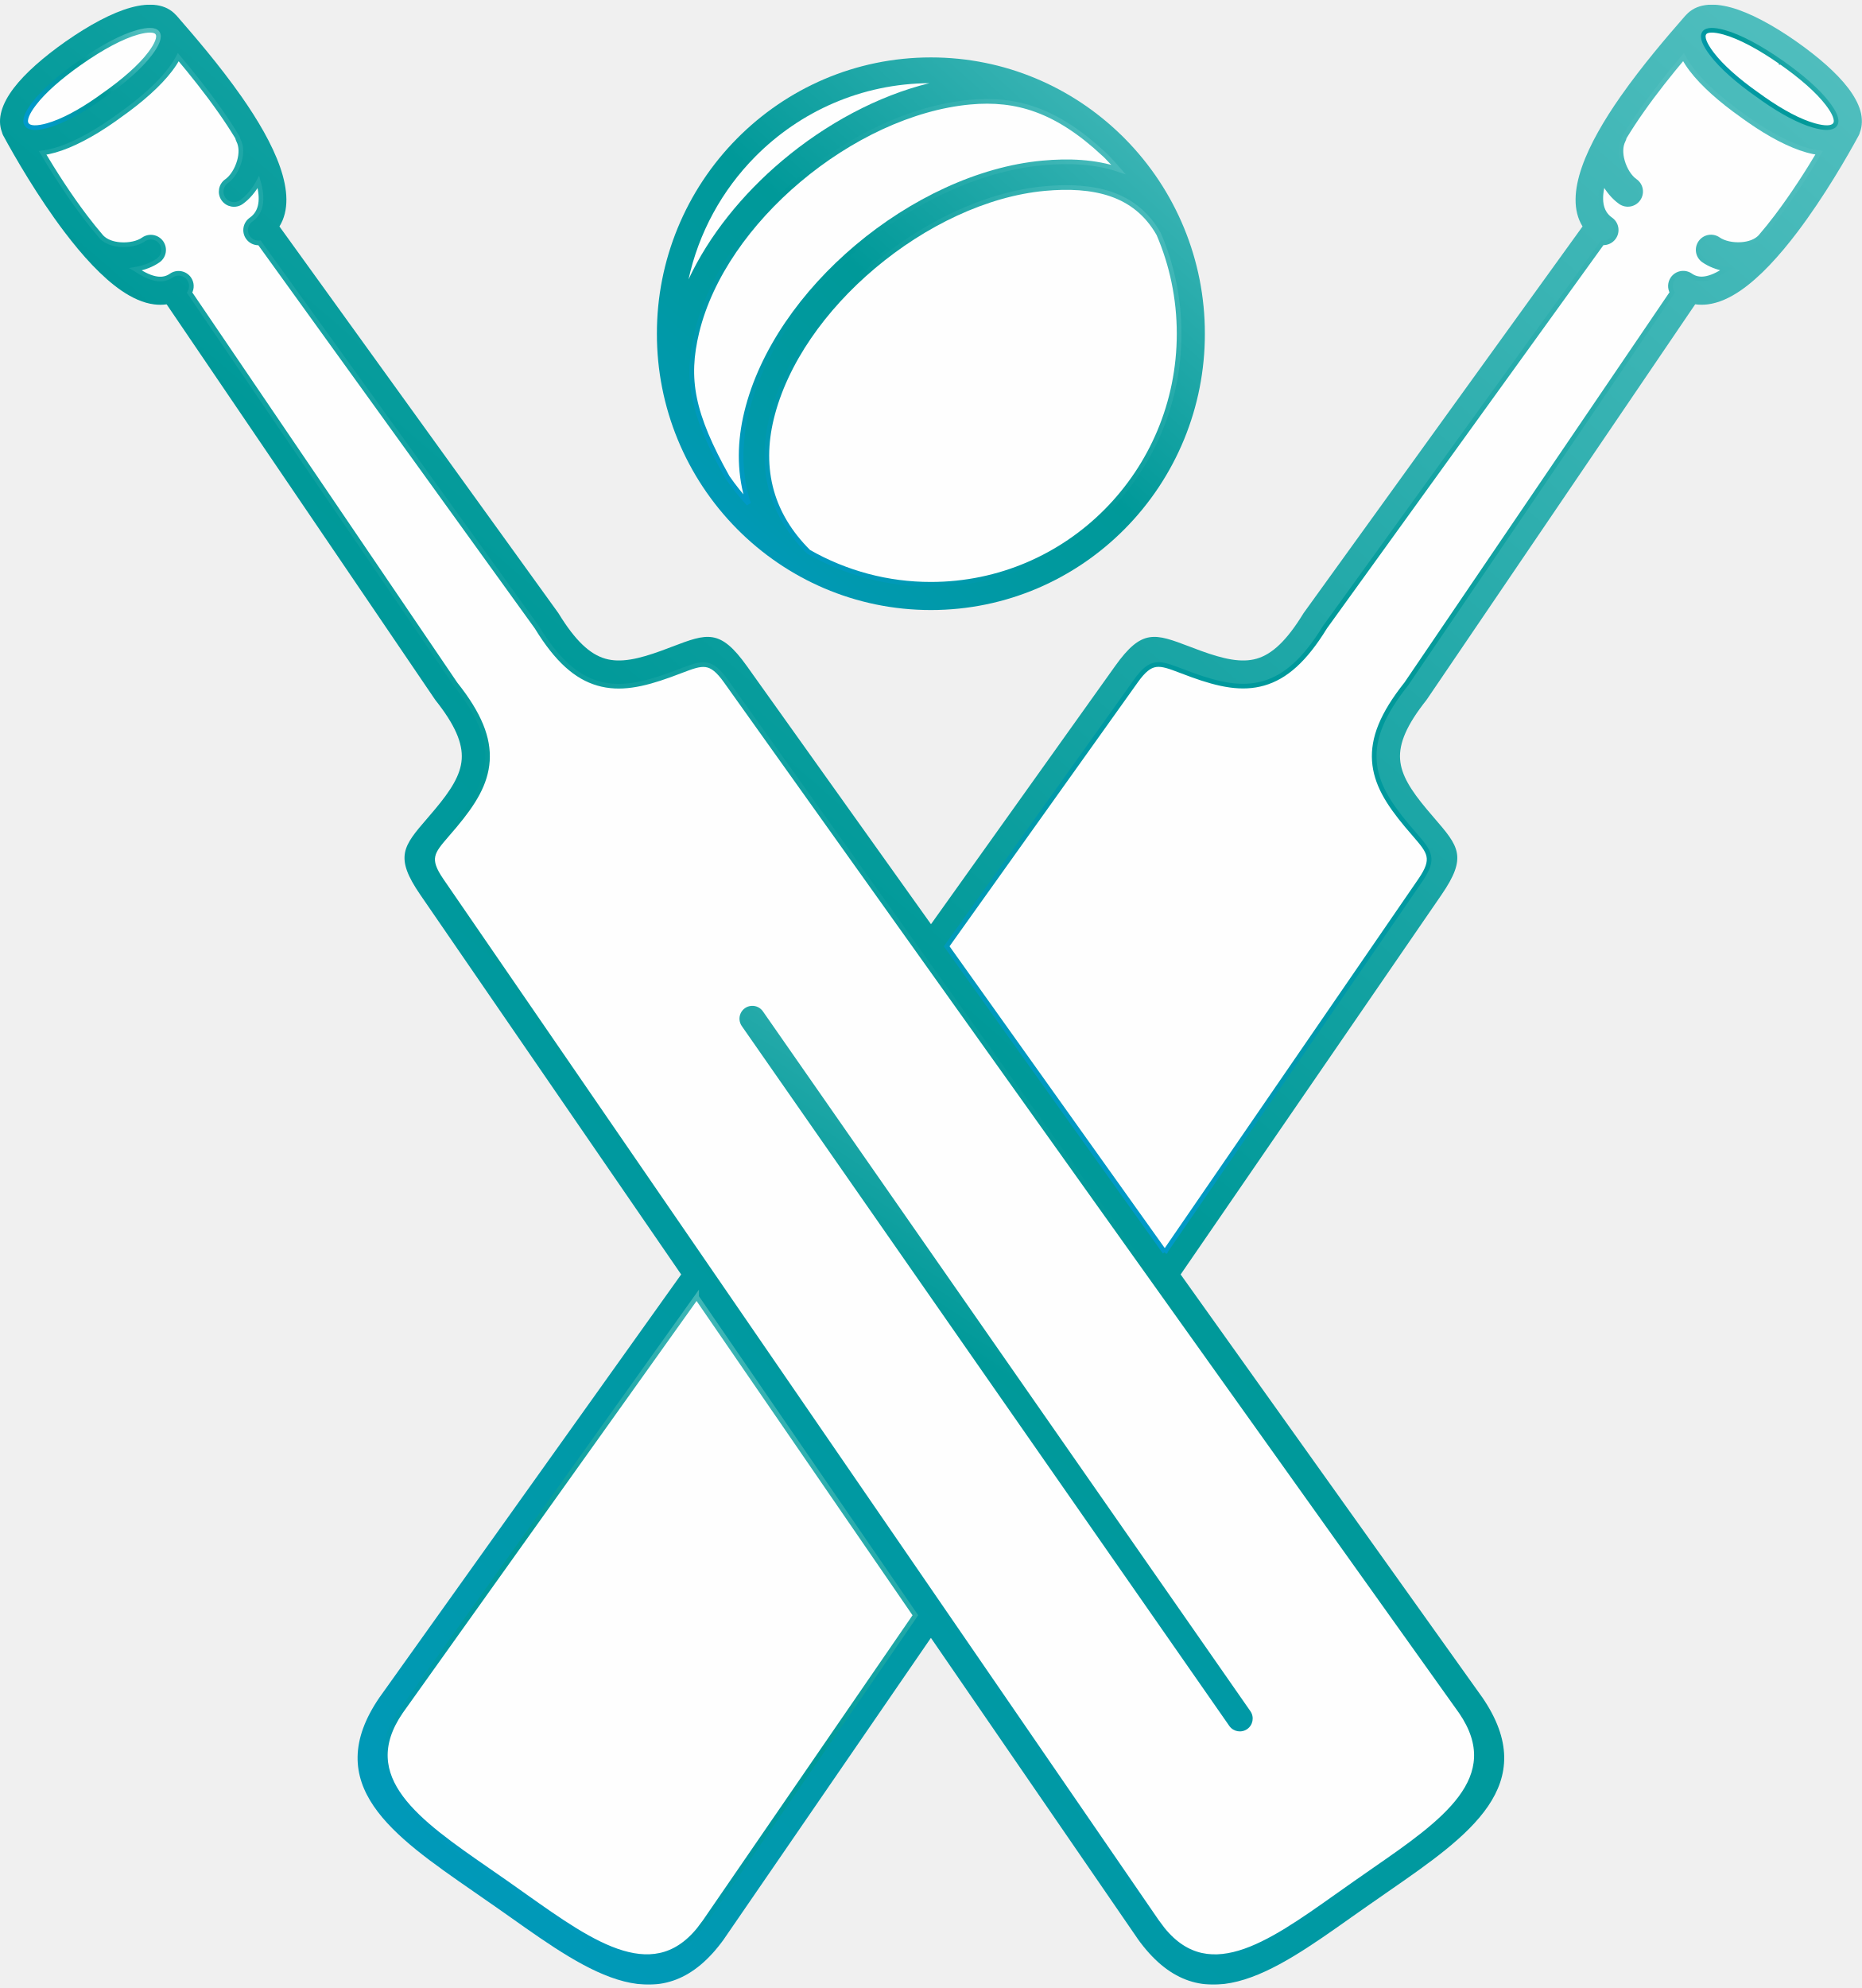
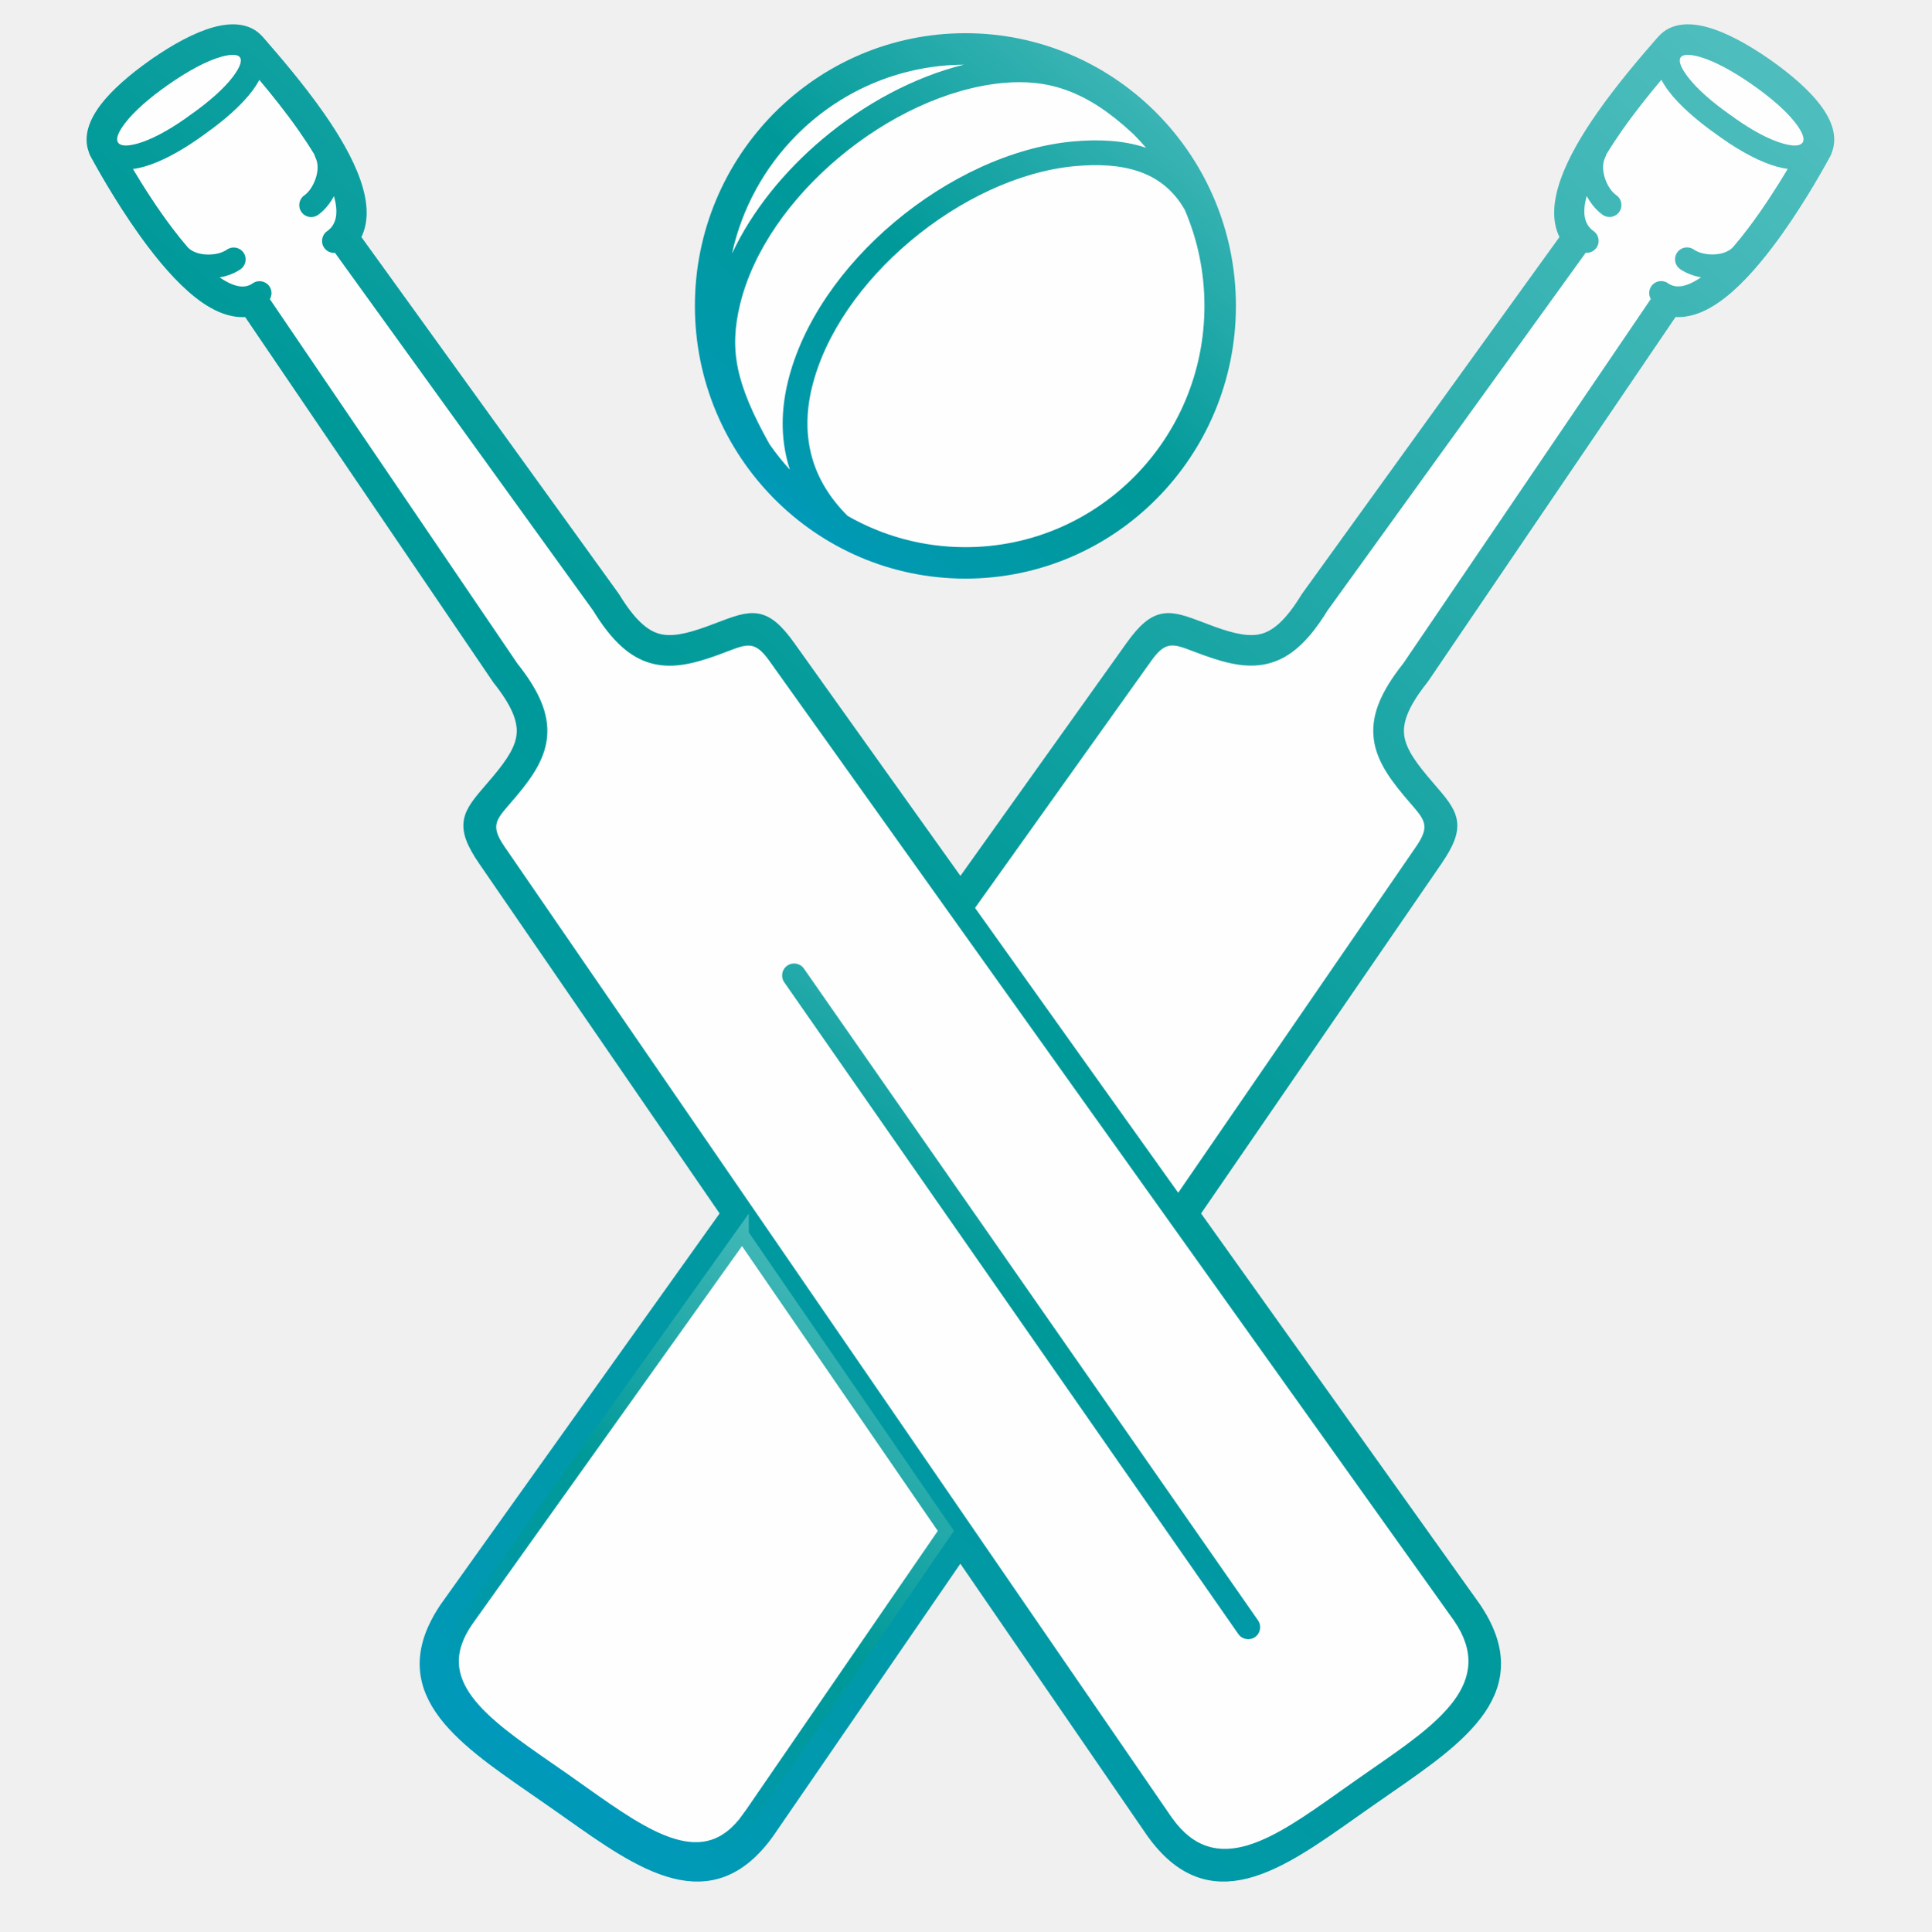
- <svg xmlns="http://www.w3.org/2000/svg" xmlns:xlink="http://www.w3.org/1999/xlink" width="400" height="427" viewBox="0 0 400 427">
+ <svg xmlns="http://www.w3.org/2000/svg" width="145px" height="145px" viewBox="0 0 145 145" version="1.1">
  <defs>
-     <linearGradient id="a" x1="96.69%" x2="3.222%" y1="-2.37%" y2="102.47%">
-       <stop offset="0%" stop-color="#50BEBE" />
-       <stop offset="50.12%" stop-color="#099" />
-       <stop offset="63.15%" stop-color="#00999F" />
-       <stop offset="80.33%" stop-color="#0099AF" />
-       <stop offset="99.74%" stop-color="#0099CB" />
-       <stop offset="100%" stop-color="#0099CB" />
+     <linearGradient x1="96.69%" y1="-2.37%" x2="3.222%" y2="102.47%" id="linearGradient-1">
+       <stop stop-color="#50BEBE" offset="0%" />
+       <stop stop-color="#009999" offset="50.12%" />
+       <stop stop-color="#00999F" offset="63.15%" />
+       <stop stop-color="#0099AF" offset="80.33%" />
+       <stop stop-color="#0099CB" offset="99.74%" />
+       <stop stop-color="#0099CB" offset="100%" />
    </linearGradient>
-     <path id="b" d="M0 .722h400V426H0z" />
-     <linearGradient id="c" x1="91.994%" x2="7.927%" y1="-2.37%" y2="102.47%">
-       <stop offset="0%" stop-color="#50BEBE" />
-       <stop offset="50.12%" stop-color="#099" />
-       <stop offset="63.15%" stop-color="#00999F" />
-       <stop offset="80.33%" stop-color="#0099AF" />
-       <stop offset="99.74%" stop-color="#0099CB" />
-       <stop offset="100%" stop-color="#0099CB" />
+     <linearGradient x1="91.994%" y1="-2.37%" x2="7.927%" y2="102.47%" id="linearGradient-2">
+       <stop stop-color="#50BEBE" offset="0%" />
+       <stop stop-color="#009999" offset="50.12%" />
+       <stop stop-color="#00999F" offset="63.15%" />
+       <stop stop-color="#0099AF" offset="80.33%" />
+       <stop stop-color="#0099CB" offset="99.74%" />
+       <stop stop-color="#0099CB" offset="100%" />
    </linearGradient>
-     <linearGradient id="e" x1="75.309%" x2="24.643%" y1="-2.37%" y2="102.47%">
-       <stop offset="0%" stop-color="#50BEBE" />
-       <stop offset="50.12%" stop-color="#099" />
-       <stop offset="63.15%" stop-color="#00999F" />
-       <stop offset="80.33%" stop-color="#0099AF" />
-       <stop offset="99.74%" stop-color="#0099CB" />
-       <stop offset="100%" stop-color="#0099CB" />
+     <linearGradient x1="80.648%" y1="-2.37%" x2="19.293%" y2="102.47%" id="linearGradient-3">
+       <stop stop-color="#50BEBE" offset="0%" />
+       <stop stop-color="#009999" offset="50.12%" />
+       <stop stop-color="#00999F" offset="63.15%" />
+       <stop stop-color="#0099AF" offset="80.33%" />
+       <stop stop-color="#0099CB" offset="99.74%" />
+       <stop stop-color="#0099CB" offset="100%" />
    </linearGradient>
-     <linearGradient id="f" x1="77.056%" x2="22.893%" y1="-2.37%" y2="102.47%">
-       <stop offset="0%" stop-color="#50BEBE" />
-       <stop offset="50.12%" stop-color="#099" />
-       <stop offset="63.15%" stop-color="#00999F" />
-       <stop offset="80.33%" stop-color="#0099AF" />
-       <stop offset="99.74%" stop-color="#0099CB" />
-       <stop offset="100%" stop-color="#0099CB" />
-     </linearGradient>
-     <linearGradient id="g" x1="80.648%" x2="19.293%" y1="-2.37%" y2="102.47%">
-       <stop offset="0%" stop-color="#50BEBE" />
-       <stop offset="50.12%" stop-color="#099" />
-       <stop offset="63.15%" stop-color="#00999F" />
-       <stop offset="80.33%" stop-color="#0099AF" />
-       <stop offset="99.74%" stop-color="#0099CB" />
-       <stop offset="100%" stop-color="#0099CB" />
-     </linearGradient>
-     <linearGradient id="h" x1="97.469%" x2="2.441%" y1="21.856%" y2="78.197%">
-       <stop offset="0%" stop-color="#50BEBE" />
-       <stop offset="50.12%" stop-color="#099" />
-       <stop offset="63.15%" stop-color="#00999F" />
-       <stop offset="80.33%" stop-color="#0099AF" />
-       <stop offset="99.74%" stop-color="#0099CB" />
-       <stop offset="100%" stop-color="#0099CB" />
-     </linearGradient>
-     <linearGradient id="i" x1="73.758%" x2="26.196%" y1="-2.37%" y2="102.47%">
-       <stop offset="0%" stop-color="#50BEBE" />
-       <stop offset="50.12%" stop-color="#099" />
-       <stop offset="63.15%" stop-color="#00999F" />
-       <stop offset="80.33%" stop-color="#0099AF" />
-       <stop offset="99.74%" stop-color="#0099CB" />
-       <stop offset="100%" stop-color="#0099CB" />
-     </linearGradient>
-     <linearGradient id="j" x1="97.469%" x2="2.441%" y1="21.85%" y2="78.204%">
-       <stop offset="0%" stop-color="#50BEBE" />
-       <stop offset="50.12%" stop-color="#099" />
-       <stop offset="63.15%" stop-color="#00999F" />
-       <stop offset="80.33%" stop-color="#0099AF" />
-       <stop offset="99.74%" stop-color="#0099CB" />
-       <stop offset="100%" stop-color="#0099CB" />
-     </linearGradient>
-     <linearGradient id="k" x1="97.469%" x2="2.441%" y1="3.421%" y2="96.667%">
-       <stop offset="0%" stop-color="#50BEBE" />
-       <stop offset="50.12%" stop-color="#099" />
-       <stop offset="63.15%" stop-color="#00999F" />
-       <stop offset="80.33%" stop-color="#0099AF" />
-       <stop offset="99.74%" stop-color="#0099CB" />
-       <stop offset="100%" stop-color="#0099CB" />
-     </linearGradient>
-     <linearGradient id="l" x1="97.469%" x2="2.441%" y1="1.511%" y2="98.581%">
-       <stop offset="0%" stop-color="#50BEBE" />
-       <stop offset="50.12%" stop-color="#099" />
-       <stop offset="63.15%" stop-color="#00999F" />
-       <stop offset="80.33%" stop-color="#0099AF" />
-       <stop offset="99.74%" stop-color="#0099CB" />
-       <stop offset="100%" stop-color="#0099CB" />
+     <linearGradient x1="73.758%" y1="-2.37%" x2="26.196%" y2="102.47%" id="linearGradient-4">
+       <stop stop-color="#50BEBE" offset="0%" />
+       <stop stop-color="#009999" offset="50.12%" />
+       <stop stop-color="#00999F" offset="63.15%" />
+       <stop stop-color="#0099AF" offset="80.33%" />
+       <stop stop-color="#0099CB" offset="99.74%" />
+       <stop stop-color="#0099CB" offset="100%" />
    </linearGradient>
  </defs>
-   <g fill="none" fill-rule="evenodd">
-     <path fill="url(#a)" d="M240.87 29.004l.059.051c.227.219.453.445.672.672a59.413 59.413 0 0 1 17.24 41.954 59.416 59.416 0 0 1-17.24 41.955c-10.656 10.744-25.371 17.393-41.62 17.393-16.247 0-30.961-6.649-41.618-17.393a59.42 59.42 0 0 1-17.24-41.955 59.418 59.418 0 0 1 17.24-41.954c10.657-10.745 25.37-17.394 41.619-17.394 15.883 0 30.298 6.35 40.889 16.671z" />
-     <g transform="translate(0 .278)">
-       <mask id="d" fill="#fff">
-         <use xlink:href="#b" />
-       </mask>
-       <path fill="url(#c)" d="M364.173 65.09l-57.582 84.778a1.39 1.39 0 0 1-.124.167l.007.008c-4.27 5.364-5.927 9.306-5.694 12.744.227 3.423 2.38 6.744 5.702 10.715.737.876 1.204 1.416 1.634 1.92 5.248 6.087 7.182 8.32 1.547 16.51l-56.026 81.53 64.683 90.674c.03.044.066.08.095.124 12.912 18.818-2.853 29.737-20.072 41.663-1.124.774-2.248 1.562-3.985 2.774h-.007a748.182 748.182 0 0 0-3.979 2.796c-17.094 12.1-32.743 23.18-46.012 4.605l.007-.007-44.378-64.574-44.378 64.574.007.007c-13.269 18.576-28.918 7.496-46.012-4.605-1.168-.825-2.336-1.657-3.978-2.796l-.008-.007-.007.007c-1.73-1.22-2.861-2-3.985-2.774-17.219-11.926-32.984-22.845-20.072-41.663.029-.043.058-.087.095-.124l64.683-90.674-56.027-81.53c-5.628-8.19-3.7-10.43 1.548-16.51.43-.504.897-1.044 1.634-1.92 3.322-3.971 5.475-7.292 5.701-10.715.233-3.438-1.423-7.38-5.693-12.744l.007-.008a1.39 1.39 0 0 1-.124-.167L35.798 65.09c-.868.124-1.751.124-2.649.015-2.343-.292-4.73-1.358-7.095-2.986-4.153-2.854-8.357-7.496-12.182-12.54C8.106 41.966 3.135 33.346.683 28.806a2.624 2.624 0 0 1-.256-.678c-1.094-2.861-.029-6.124 2.548-9.511 2.438-3.19 6.365-6.627 11.029-9.912.043-.036.094-.073.146-.11l.007.008.007-.007c4.992-3.497 9.912-6.14 13.941-7.248 4.117-1.14 7.533-.774 9.693 1.598.073.066.139.139.205.212l.488.562c3.124 3.606 8.577 9.883 13.402 16.766 6.955 9.934 12.379 20.999 8.138 27.875l59.771 82.836c.073.095.139.189.204.292 3.577 5.846 6.716 8.75 10.022 9.707 3.292.957 7.153.073 12.021-1.693.774-.285 1.606-.6 2.373-.891 7.51-2.854 10.27-3.897 16.043 4.197l39.539 55.422 39.538-55.422c5.774-8.094 8.532-7.051 16.043-4.197.767.292 1.599.606 2.372.89 4.869 1.767 8.723 2.65 12.022 1.694 3.306-.956 6.445-3.861 10.021-9.707.067-.103.132-.197.205-.292l59.772-82.836c-4.241-6.876 1.189-17.941 8.137-27.875 4.818-6.883 10.27-13.167 13.402-16.766l.489-.562a2.72 2.72 0 0 1 .204-.212c2.16-2.38 5.576-2.737 9.693-1.606 4.029 1.11 8.942 3.752 13.941 7.249l.008.007a.993.993 0 0 1 .145.102c4.657 3.277 8.591 6.715 11.03 9.912 2.576 3.379 3.641 6.642 2.546 9.51-.05.234-.138.46-.254.679-2.46 4.54-7.424 13.16-13.19 20.773-3.825 5.05-8.029 9.693-12.183 12.54-2.364 1.627-4.751 2.693-7.093 2.985-.899.11-1.782.11-2.651-.014l-.028.007z" mask="url(#d)" />
+   <g id="bat_ball" stroke="none" stroke-width="1" fill="none" fill-rule="evenodd">
+     <g id="ball" transform="translate(52.67376, 2.992908)">
+       <path d="M33.573,5.611 L33.593,5.628 C33.669,5.702 33.745,5.778 33.819,5.854 C37.403,9.471 39.621,14.462 39.621,19.975 C39.621,25.488 37.403,30.48 33.819,34.096 C30.232,37.713 25.279,39.951 19.811,39.951 C14.342,39.951 9.39,37.713 5.803,34.096 C2.218,30.48 7.10542736e-15,25.488 7.10542736e-15,19.975 C7.10542736e-15,14.462 2.218,9.471 5.803,5.854 C9.39,2.238 14.342,0 19.811,0 C25.157,0 30.008,2.137 33.573,5.611 Z" id="Fill-1" stroke="url(#linearGradient-1)" fill="url(#linearGradient-1)" />
+       <path d="M9.068,7.458 C12.232,4.793 15.976,2.779 19.7,1.862 C14.787,1.892 10.342,3.911 7.119,7.164 C4.746,9.556 3.034,12.62 2.285,16.05 C3.776,12.861 6.186,9.886 9.068,7.458 Z" id="Fill-20" fill="#FEFEFE" />
+       <path d="M32.328,6.989 C30.62,5.4 29.036,4.378 27.456,3.798 C25.898,3.226 24.328,3.078 22.638,3.235 C18.428,3.626 13.939,5.776 10.261,8.876 C6.667,11.903 3.872,15.818 2.891,19.857 C2.481,21.553 2.398,23.039 2.724,24.64 C3.059,26.279 3.823,28.073 5.1,30.355 C5.567,31.028 6.08,31.669 6.63,32.271 C6.589,32.143 6.55,32.016 6.513,31.885 C5.93,29.841 5.979,27.734 6.483,25.662 C7.559,21.228 10.586,16.966 14.465,13.699 C18.415,10.37 23.275,8.056 27.869,7.63 C29.773,7.453 31.669,7.53 33.374,8.102 C33.096,7.778 32.807,7.466 32.507,7.161 C32.448,7.102 32.389,7.043 32.33,6.987 L32.328,6.989 Z" id="Fill-22" fill="#FEFEFE" />
+       <path d="M32.866,9.893 C31.414,9.387 29.741,9.323 28.033,9.48 C23.822,9.871 19.334,12.02 15.656,15.121 C12.062,18.148 9.267,22.063 8.286,26.102 C7.857,27.871 7.813,29.662 8.301,31.379 C8.733,32.897 9.588,34.371 10.969,35.742 C13.578,37.236 16.598,38.089 19.811,38.089 C24.768,38.089 29.257,36.062 32.502,32.787 C35.75,29.51 37.759,24.982 37.759,19.975 C37.759,17.413 37.234,14.974 36.283,12.765 C35.428,11.261 34.236,10.37 32.866,9.893 Z" id="Fill-24" fill="#FEFEFE" />
    </g>
-     <path fill="#FEFEFE" stroke="url(#e)" d="M250.228 268.959l54.889-79.874c3.218-4.686 2.036-6.058-1.183-9.794a324.796 324.796 0 0 1-1.7-1.987c-4.03-4.816-6.65-9.013-6.98-13.888-.327-4.855 1.673-9.993 6.877-16.534l57.1-84.061a2.761 2.761 0 0 1 .125-2.965 2.745 2.745 0 0 1 3.83-.678c.899.628 1.899.833 2.958.7 1.416-.175 2.992-.911 4.656-2.057l.015-.008c-1.817-.329-3.511-.979-4.817-1.89a2.744 2.744 0 0 1-.68-3.833 2.746 2.746 0 0 1 3.833-.679c1.175.819 3.073 1.242 4.985 1.103 1.576-.117 3.08-.628 4.036-1.636a88.563 88.563 0 0 0 3.51-4.356c3.476-4.591 6.657-9.563 9.132-13.715-.832-.11-1.7-.285-2.6-.54-3.677-1.038-8.064-3.344-12.516-6.468-.475-.335-.847-.598-1.11-.787a3.183 3.183 0 0 1-.255-.19c-4.627-3.262-8.525-6.715-10.956-9.912a19.842 19.842 0 0 1-1.708-2.65c-2.788 3.313-6.08 7.402-9.065 11.664a100.58 100.58 0 0 0-3.643 5.561c-.05.242-.13.483-.248.709-.634 1.24-.605 2.847-.168 4.393.519 1.847 1.563 3.482 2.738 4.3a2.745 2.745 0 0 1 .678 3.831 2.745 2.745 0 0 1-3.832.68c-1.422-1-2.714-2.54-3.678-4.329-1 3.547-.744 6.453 1.577 8.08a2.745 2.745 0 0 1 .679 3.831 2.757 2.757 0 0 1-2.49 1.169l-59.56 82.537c-4.357 7.102-8.495 10.722-13.16 12.072-4.693 1.358-9.532.337-15.437-1.803a97.598 97.598 0 0 1-2.437-.912c-4.614-1.751-6.307-2.394-9.606 2.233l-40.641 56.976 46.86 65.7-.008.007z" />
-     <path fill="#FEFEFE" stroke="url(#f)" d="M40.725 62.835l57.1 84.063c5.204 6.539 7.196 11.67 6.876 16.532-.329 4.875-2.942 9.072-6.978 13.889-.446.533-1.095 1.285-1.7 1.986-3.22 3.73-4.402 5.102-1.183 9.795l154.001 224.087.008-.008c10.08 14.109 23.59 4.548 38.34-5.898 1.475-1.044 2.957-2.094 3.994-2.817.934-.664 2.49-1.737 4.021-2.803 14.854-10.291 28.46-19.715 18.65-34.014l-.023-.028-157.877-221.32c-3.299-4.628-4.993-3.985-9.605-2.234-.716.27-1.482.562-2.438.913-5.905 2.138-10.745 3.16-15.438 1.802-4.67-1.35-8.81-4.97-13.16-12.072L55.753 52.17a2.744 2.744 0 0 1-2.488-1.168 2.75 2.75 0 0 1 .678-3.832c2.322-1.628 2.577-4.532 1.577-8.08-.963 1.788-2.255 3.328-3.679 4.328a2.751 2.751 0 1 1-3.153-4.51c1.168-.818 2.212-2.46 2.737-4.3.438-1.54.467-3.152-.168-4.394a2.928 2.928 0 0 1-.248-.708 99.966 99.966 0 0 0-3.642-5.561c-2.985-4.263-6.277-8.35-9.065-11.664-.46.868-1.03 1.759-1.708 2.65-2.43 3.204-6.32 6.649-10.956 9.91a3.03 3.03 0 0 1-.256.19c-.262.19-.635.454-1.109.79-4.452 3.117-8.839 5.43-12.518 6.467-.898.255-1.766.438-2.598.54 2.474 4.153 5.65 9.123 9.131 13.714A88.594 88.594 0 0 0 21.8 50.9c.956 1.007 2.46 1.518 4.036 1.635 1.92.146 3.817-.278 4.985-1.102a2.75 2.75 0 0 1 3.832.678 2.75 2.75 0 0 1-.679 3.832c-1.306.913-2.992 1.57-4.817 1.89l.014.008c1.665 1.139 3.241 1.884 4.657 2.058 1.06.132 2.06-.072 2.956-.7a2.75 2.75 0 0 1 3.832.678 2.76 2.76 0 0 1 .124 2.964l-.014-.007z" />
-     <path fill="#FEFEFE" stroke="url(#g)" d="M149.655 278.563l-63.523 89.048-.022.03c-9.817 14.298 3.788 23.721 18.649 34.013a773.513 773.513 0 0 1 4.022 2.795c1.036.73 2.518 1.781 3.993 2.825 14.751 10.444 28.261 20.006 38.341 5.897l.007.007 45.524-66.238-46.991-68.369v-.008z" />
-     <path fill="#FEFEFE" stroke="url(#h)" d="M382.647 13.392v-.007c-4.504-3.154-8.832-5.496-12.248-6.446-2.168-.598-3.73-.627-4.27.146-.598.854.095 2.475 1.635 4.496 2.072 2.738 5.54 5.78 9.737 8.738.05.029.102.058.153.094.037.03.066.05.102.08.504.373.876.636 1.103.796 3.956 2.767 7.759 4.796 10.853 5.665 2.19.62 3.803.649 4.445-.118.044-.065.088-.131.138-.19.49-.904-.204-2.474-1.678-4.4-2.095-2.745-5.598-5.79-9.81-8.752-.051-.03-.102-.066-.153-.102h-.007z" />
-     <path fill="url(#i)" d="M159.378 220.413a2.764 2.764 0 1 1 4.54-3.153l104.726 150.316a2.764 2.764 0 0 1-4.54 3.153L159.378 220.413z" />
-     <path fill="#FEFEFE" stroke="url(#j)" d="M17.157 13.494c-4.212 2.963-7.715 6.007-9.81 8.752-1.475 1.926-2.168 3.496-1.68 4.4.052.059.096.125.14.19.642.767 2.255.738 4.445.118 3.095-.876 6.905-2.898 10.853-5.665.227-.16.599-.423 1.103-.795.036-.022.065-.051.102-.073a.904.904 0 0 1 .153-.102c4.19-2.957 7.664-6 9.737-8.738 1.533-2.028 2.226-3.65 1.635-4.496-.54-.773-2.102-.744-4.27-.146-3.416.942-7.744 3.292-12.248 6.446v.007c-.058.036-.11.073-.16.102z" />
-     <path d="M243.105 84.002a1.722 1.722 0 1 1 3.32.927 48.551 48.551 0 0 1-6.51 14.073 48.801 48.801 0 0 1-10.621 11.327 1.716 1.716 0 0 1-2.416-.313 1.716 1.716 0 0 1 .315-2.416 45.548 45.548 0 0 0 9.86-10.526 45.101 45.101 0 0 0 6.052-13.08v.008z" />
-     <path fill="#FEFEFE" d="M168.063 34.492c9.402-7.918 20.525-13.903 31.59-16.626-14.597.087-27.802 6.087-37.378 15.75a53.797 53.797 0 0 0-14.364 26.401c4.43-9.474 11.59-18.313 20.152-25.525z" />
-     <path fill="#FEFEFE" stroke="url(#k)" d="M237.17 33.099c-5.073-4.723-9.78-7.76-14.474-9.481-4.628-1.701-9.292-2.14-14.313-1.672-12.51 1.16-25.846 7.548-36.773 16.758-10.678 8.993-18.984 20.627-21.897 32.627-1.218 5.037-1.467 9.453-.496 14.21.993 4.87 3.263 10.198 7.058 16.979 1.387 2 2.913 3.905 4.547 5.693-.124-.38-.24-.76-.35-1.146-1.73-6.073-1.584-12.335-.087-18.49 3.197-13.173 12.19-25.837 23.714-35.544 11.737-9.891 26.175-16.766 39.823-18.03 5.657-.525 11.292-.298 16.357 1.403a54.9 54.9 0 0 0-2.576-2.796c-.176-.175-.35-.35-.526-.518l-.007.007z" />
-     <path fill="#FEFEFE" stroke="url(#l)" d="M238.77 41.726c-4.315-1.503-9.286-1.693-14.359-1.226-12.51 1.16-25.845 7.547-36.772 16.759-10.678 8.992-18.985 20.626-21.897 32.626-1.277 5.255-1.408 10.576.044 15.678 1.284 4.51 3.824 8.89 7.927 12.963a52.71 52.71 0 0 0 26.27 6.97c14.728 0 28.063-6.021 37.706-15.75 9.65-9.737 15.62-23.19 15.62-38.065 0-7.612-1.563-14.86-4.388-21.422-2.54-4.467-6.08-7.117-10.152-8.533z" />
+     <g id="bats" transform="translate(7, 2)">
+       <path d="M118.554,21.28 L99.809,48.879 C99.797,48.898 99.783,48.917 99.768,48.933 C98.381,50.682 97.841,51.965 97.917,53.085 C97.991,54.199 98.692,55.28 99.773,56.573 C100.013,56.858 100.165,57.034 100.305,57.198 C102.014,59.179 102.643,59.906 100.809,62.573 L82.57,89.114 L103.627,118.632 C103.637,118.647 103.649,118.659 103.658,118.673 C107.861,124.799 102.729,128.354 97.124,132.236 C96.758,132.488 96.392,132.744 95.826,133.139 L95.824,133.139 C95.289,133.512 94.909,133.781 94.529,134.049 C88.964,137.989 83.869,141.596 79.55,135.548 L65.105,114.524 L50.658,135.546 C46.341,141.596 41.246,137.989 35.682,134.049 C35.301,133.781 34.921,133.51 34.387,133.139 L34.384,133.137 C33.818,132.742 33.45,132.488 33.084,132.236 C27.479,128.354 22.347,124.799 26.55,118.673 C26.559,118.659 26.569,118.645 26.581,118.632 L47.638,89.114 L29.399,62.573 C27.567,59.906 28.194,59.177 29.903,57.198 C30.043,57.034 30.195,56.858 30.435,56.573 C31.516,55.28 32.217,54.199 32.291,53.085 C32.367,51.965 31.827,50.682 30.437,48.936 C30.425,48.917 30.411,48.898 30.399,48.879 L11.654,21.28 C11.371,21.32 11.084,21.32 10.791,21.285 C10.029,21.19 9.252,20.843 8.482,20.313 C7.13,19.384 5.761,17.873 4.516,16.23 C2.639,13.752 1.021,10.946 0.222,9.468 C0.184,9.397 0.156,9.323 0.139,9.247 C-0.217,8.316 0.13,7.254 0.968,6.151 C1.762,5.113 3.041,3.994 4.559,2.924 C4.573,2.913 4.59,2.9 4.606,2.889 L4.609,2.891 L4.611,2.889 C6.236,1.75 7.838,0.89 9.149,0.529 C10.49,0.158 11.602,0.277 12.305,1.049 C12.329,1.071 12.35,1.095 12.372,1.118 L12.53,1.301 C13.547,2.475 15.323,4.519 16.893,6.759 C19.158,9.993 20.923,13.596 19.543,15.834 L39.001,42.801 C39.025,42.832 39.046,42.862 39.067,42.896 C40.232,44.799 41.254,45.745 42.33,46.056 C43.401,46.367 44.658,46.08 46.243,45.505 C46.495,45.412 46.766,45.31 47.016,45.215 C49.46,44.286 50.359,43.946 52.238,46.581 L65.11,64.623 L77.981,46.581 C79.861,43.946 80.759,44.286 83.204,45.215 C83.454,45.31 83.725,45.412 83.976,45.505 C85.561,46.08 86.816,46.367 87.89,46.056 C88.966,45.745 89.988,44.799 91.152,42.896 C91.174,42.862 91.195,42.832 91.219,42.801 L110.677,15.834 C109.297,13.596 111.064,9.993 113.326,6.759 C114.895,4.519 116.67,2.473 117.689,1.301 L117.848,1.118 C117.87,1.095 117.891,1.071 117.915,1.049 C118.618,0.275 119.73,0.158 121.07,0.527 C122.382,0.888 123.981,1.748 125.609,2.886 C125.628,2.898 125.644,2.91 125.659,2.922 C127.175,3.989 128.455,5.108 129.249,6.149 C130.088,7.249 130.435,8.311 130.078,9.245 C130.062,9.321 130.033,9.394 129.995,9.466 C129.195,10.944 127.579,13.75 125.701,16.228 C124.456,17.873 123.088,19.384 121.735,20.311 C120.966,20.84 120.189,21.187 119.426,21.282 C119.134,21.318 118.846,21.318 118.563,21.278 L118.554,21.28 Z" id="Fill-3" stroke="url(#linearGradient-2)" fill="url(#linearGradient-2)" />
+       <path d="M81.46,87.558 L99.329,61.556 C100.376,60.03 99.992,59.583 98.944,58.367 C98.747,58.139 98.537,57.894 98.39,57.72 C97.079,56.152 96.225,54.786 96.118,53.199 C96.011,51.619 96.663,49.946 98.357,47.817 L116.945,20.451 C116.777,20.158 116.779,19.783 116.986,19.486 C117.268,19.08 117.829,18.98 118.233,19.265 C118.525,19.469 118.851,19.536 119.196,19.493 C119.657,19.436 120.17,19.196 120.711,18.823 L120.716,18.82 C120.125,18.714 119.573,18.502 119.148,18.205 C118.742,17.923 118.642,17.362 118.927,16.958 C119.21,16.551 119.771,16.452 120.175,16.737 C120.557,17.003 121.175,17.141 121.797,17.096 C122.311,17.057 122.8,16.891 123.111,16.563 C123.499,16.114 123.882,15.637 124.254,15.145 C125.386,13.65 126.421,12.032 127.227,10.68 C126.956,10.644 126.673,10.587 126.381,10.504 C125.183,10.167 123.755,9.416 122.306,8.399 C122.151,8.289 122.03,8.204 121.945,8.142 C121.916,8.123 121.888,8.102 121.862,8.08 C120.355,7.019 119.086,5.894 118.295,4.854 C118.074,4.561 117.889,4.274 117.739,3.991 C116.831,5.07 115.76,6.401 114.788,7.788 C114.37,8.387 113.966,8.995 113.602,9.599 C113.586,9.677 113.56,9.756 113.521,9.829 C113.315,10.233 113.324,10.756 113.466,11.26 C113.635,11.861 113.975,12.393 114.358,12.659 C114.764,12.942 114.864,13.503 114.579,13.907 C114.296,14.313 113.735,14.413 113.331,14.128 C112.868,13.802 112.448,13.301 112.134,12.719 C111.808,13.874 111.891,14.819 112.647,15.349 C113.053,15.632 113.153,16.193 112.868,16.596 C112.678,16.868 112.364,17.003 112.058,16.977 L92.668,43.846 C91.25,46.158 89.903,47.337 88.384,47.776 C86.856,48.218 85.281,47.886 83.359,47.189 C83.047,47.078 82.798,46.983 82.565,46.892 C81.063,46.322 80.512,46.113 79.438,47.619 L66.208,66.168 L81.463,87.555 L81.46,87.558 Z" id="Fill-6" fill="#FEFEFE" />
+       <path d="M13.258,20.455 L31.846,47.822 C33.541,49.95 34.189,51.621 34.085,53.204 C33.978,54.791 33.127,56.157 31.813,57.725 C31.668,57.899 31.457,58.143 31.259,58.372 C30.212,59.586 29.827,60.032 30.875,61.56 L81.009,134.51 L81.011,134.508 C84.292,139.101 88.691,135.988 93.493,132.588 C93.973,132.248 94.455,131.906 94.793,131.671 C95.097,131.454 95.603,131.105 96.102,130.758 C100.937,127.408 105.366,124.34 102.173,119.685 L102.166,119.676 L50.77,47.627 C49.696,46.12 49.144,46.329 47.643,46.899 C47.41,46.987 47.161,47.082 46.849,47.197 C44.927,47.893 43.351,48.225 41.824,47.783 C40.303,47.344 38.956,46.165 37.54,43.853 L18.15,16.984 C17.842,17.01 17.528,16.875 17.34,16.604 C17.057,16.197 17.155,15.639 17.561,15.356 C18.317,14.826 18.4,13.881 18.074,12.726 C17.761,13.308 17.34,13.809 16.877,14.135 C16.47,14.418 15.912,14.32 15.629,13.914 C15.347,13.508 15.444,12.949 15.85,12.667 C16.23,12.4 16.57,11.866 16.741,11.267 C16.884,10.765 16.893,10.241 16.686,9.836 C16.649,9.76 16.622,9.685 16.606,9.606 C16.242,9.003 15.838,8.394 15.42,7.795 C14.448,6.408 13.377,5.077 12.469,3.998 C12.319,4.281 12.134,4.571 11.913,4.861 C11.122,5.904 9.855,7.026 8.346,8.087 C8.32,8.109 8.292,8.13 8.263,8.149 C8.178,8.211 8.056,8.297 7.902,8.406 C6.453,9.421 5.025,10.174 3.827,10.511 C3.535,10.594 3.252,10.654 2.981,10.687 C3.786,12.039 4.82,13.657 5.954,15.152 C6.326,15.644 6.709,16.122 7.097,16.57 C7.408,16.898 7.897,17.065 8.411,17.103 C9.035,17.15 9.653,17.012 10.033,16.744 C10.44,16.461 10.998,16.558 11.281,16.965 C11.563,17.371 11.466,17.93 11.06,18.212 C10.635,18.509 10.086,18.723 9.492,18.828 L9.496,18.83 C10.038,19.201 10.551,19.443 11.012,19.5 C11.357,19.543 11.683,19.477 11.975,19.272 C12.381,18.989 12.939,19.087 13.222,19.493 C13.429,19.788 13.431,20.165 13.262,20.458 L13.258,20.455 Z" id="Fill-8" fill="#FEFEFE" />
+       <path d="M48.719,90.685 L28.04,119.674 L28.033,119.683 C24.837,124.338 29.266,127.406 34.104,130.756 C34.605,131.103 35.109,131.452 35.413,131.666 C35.75,131.904 36.233,132.246 36.713,132.586 C41.515,135.986 45.913,139.098 49.195,134.505 L49.197,134.508 L64.017,112.944 L48.719,90.687 L48.719,90.685 Z" id="Fill-10" stroke="url(#linearGradient-3)" fill="#FEFEFE" />
+       <path d="M124.568,4.36 L124.568,4.357 C123.102,3.331 121.693,2.568 120.581,2.259 C119.875,2.064 119.367,2.055 119.191,2.306 C118.996,2.584 119.222,3.112 119.723,3.77 C120.398,4.661 121.527,5.652 122.893,6.615 C122.91,6.624 122.926,6.633 122.943,6.645 C122.955,6.655 122.964,6.662 122.976,6.672 C123.14,6.793 123.261,6.878 123.335,6.93 C124.623,7.831 125.861,8.492 126.868,8.775 C127.581,8.976 128.106,8.986 128.315,8.736 C128.329,8.715 128.344,8.694 128.36,8.675 C128.52,8.38 128.294,7.869 127.814,7.242 C127.132,6.348 125.991,5.357 124.62,4.393 C124.604,4.383 124.587,4.371 124.57,4.36 L124.568,4.36 Z" id="Fill-12" fill="#FEFEFE" />
+       <path d="M51.884,71.754 C51.601,71.345 51.701,70.784 52.11,70.502 C52.519,70.219 53.079,70.319 53.362,70.727 L87.455,119.662 C87.738,120.07 87.638,120.631 87.23,120.914 C86.821,121.196 86.26,121.097 85.977,120.688 L51.884,71.754 Z" id="Fill-14" fill="url(#linearGradient-4)" />
+       <path d="M5.585,4.393 C4.214,5.357 3.074,6.348 2.392,7.242 C1.912,7.869 1.686,8.38 1.845,8.675 C1.862,8.694 1.876,8.715 1.89,8.736 C2.099,8.986 2.624,8.976 3.337,8.775 C4.345,8.489 5.585,7.831 6.871,6.93 C6.944,6.878 7.066,6.793 7.23,6.672 C7.241,6.664 7.251,6.655 7.263,6.648 C7.279,6.633 7.296,6.624 7.313,6.615 C8.677,5.652 9.808,4.661 10.482,3.77 C10.981,3.11 11.207,2.582 11.015,2.306 C10.839,2.055 10.33,2.064 9.625,2.259 C8.513,2.565 7.104,3.331 5.637,4.357 L5.637,4.36 C5.618,4.371 5.602,4.383 5.585,4.393 Z" id="Fill-16" fill="#FEFEFE" />
+     </g>
  </g>
</svg>
